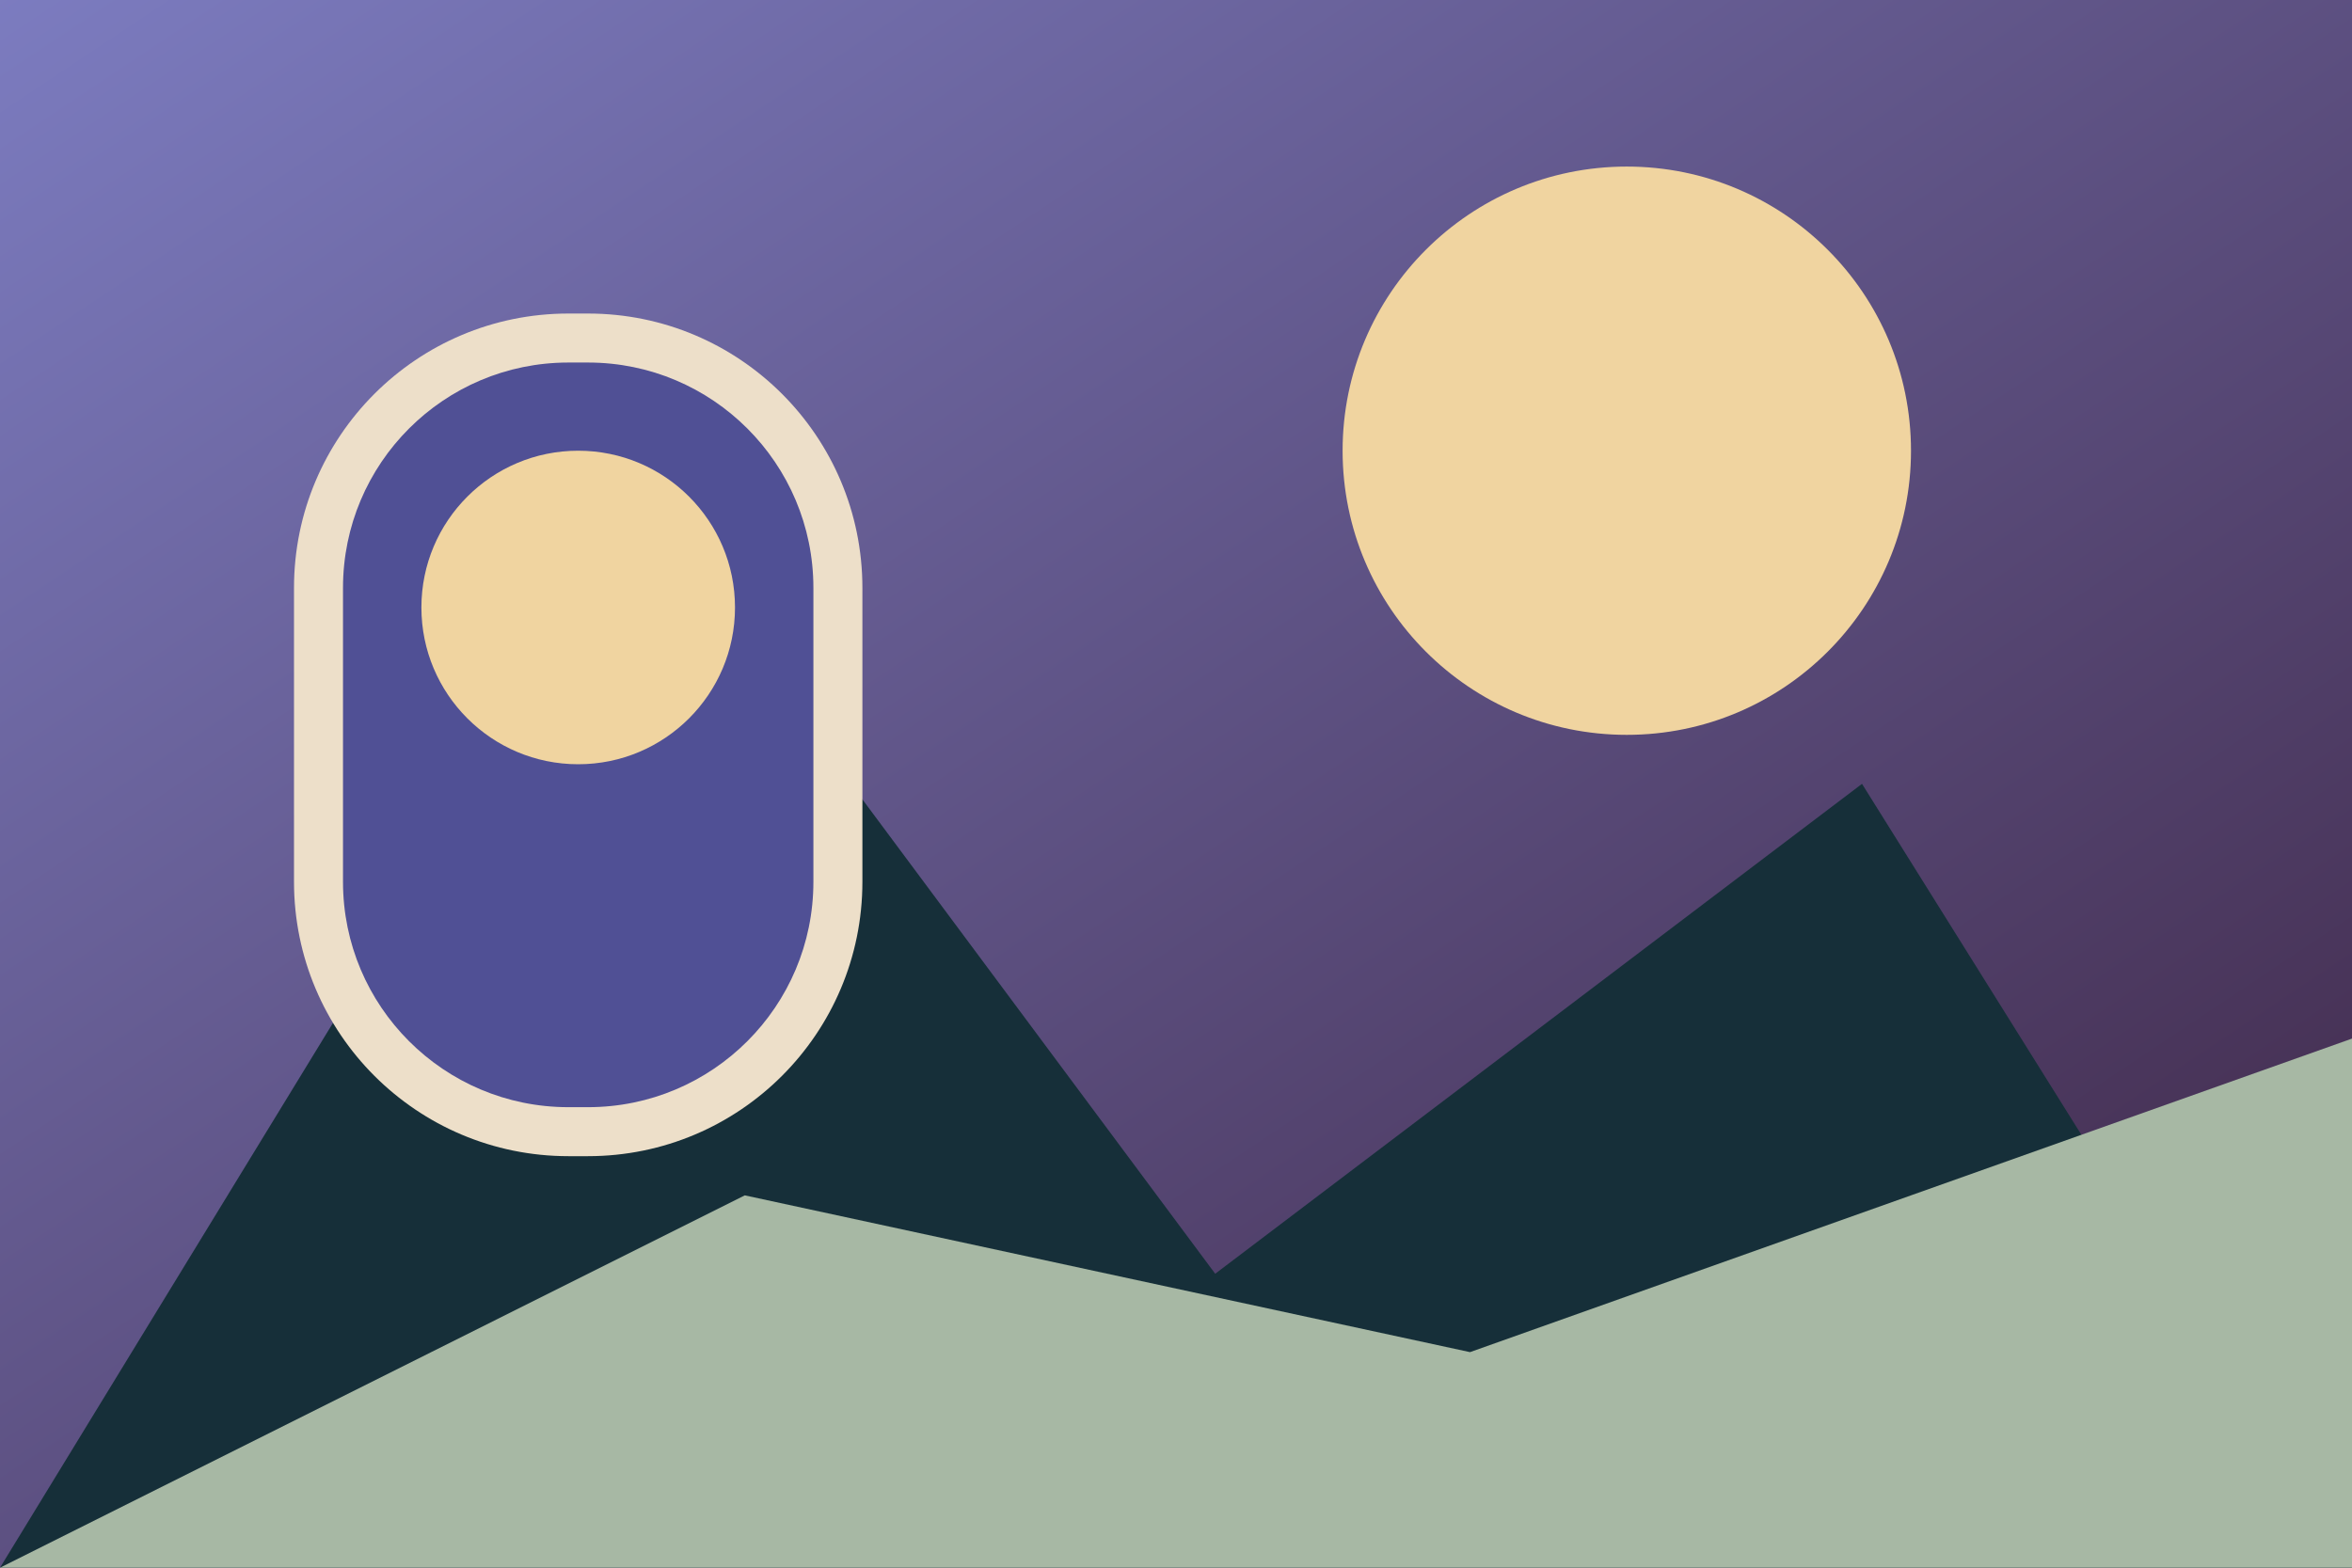
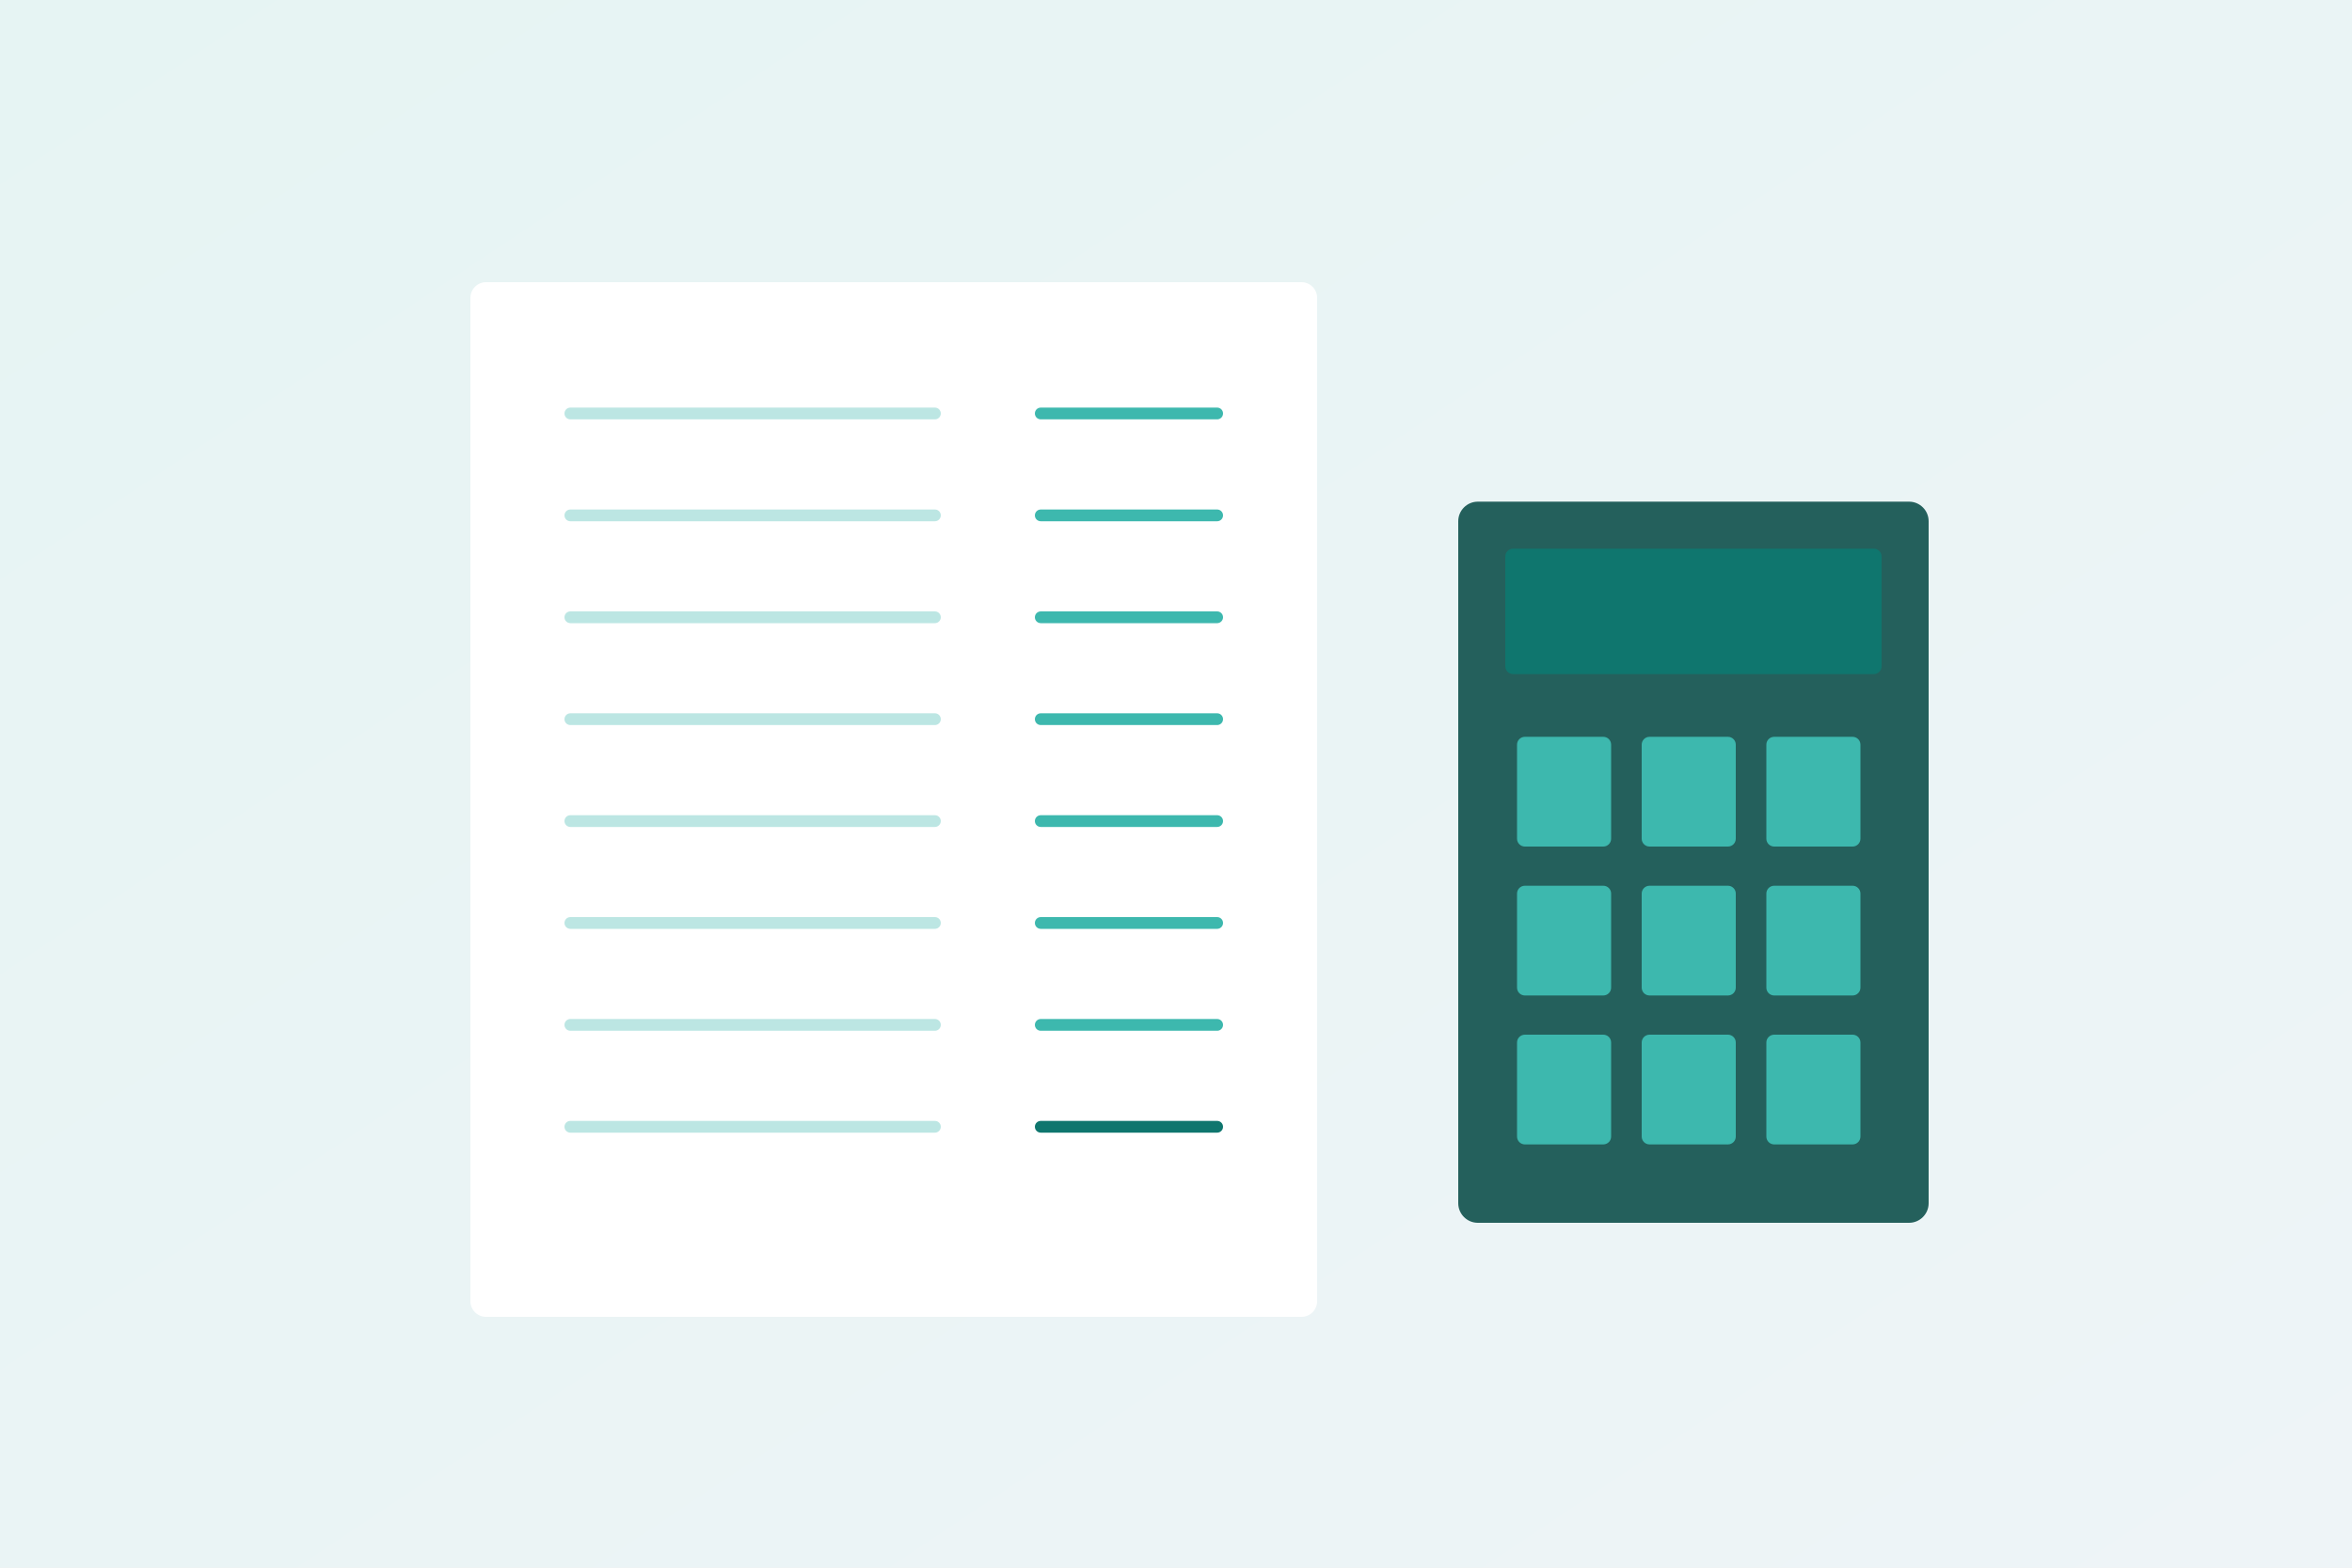
- <svg xmlns="http://www.w3.org/2000/svg" viewBox="0 0 1200 800">
+ <svg xmlns="http://www.w3.org/2000/svg" width="1200" height="800" viewBox="0 0 1200 800">
  <defs>
-     <linearGradient id="a" x2="1" y2="1">
-       <stop stop-color="hsl(240,35%,62%)" />
-       <stop offset="1" stop-color="hsl(290,30%,20%)" />
+     <linearGradient id="bg85709" x1="0" y1="0" x2="1" y2="1">
+       <stop offset="0" stop-color="#e6f4f3" />
+       <stop offset="1" stop-color="#eef4f7" />
    </linearGradient>
  </defs>
-   <rect width="1200" height="800" fill="url(#a)" />
-   <circle cx="830" cy="230" r="145" fill="#f0d4a0" />
-   <path d="M0 800 L330 260 L620 650 L950 400 L1200 800" fill="#162f39" />
-   <path d="M0 800 L380 610 L750 690 L1200 530 V800" fill="#a7b8a4" />
-   <rect x="150" y="160" width="290" height="430" rx="140" fill="#eddfc9" />
-   <rect x="175" y="185" width="240" height="380" rx="115" fill="hsl(240,30%,45%)" />
-   <circle cx="295" cy="310" r="80" fill="#f0d4a0" />
+   <rect width="1200" height="800" fill="url(#bg85709)" />
+   <rect x="240" y="144" width="432" height="528" rx="8" fill="#fff" />
+   <rect x="288" y="208" width="192" height="6" rx="3" fill="#bce6e3" />
+   <rect x="528" y="208" width="96" height="6" rx="3" fill="#3db8ae" />
+   <rect x="288" y="260" width="192" height="6" rx="3" fill="#bce6e3" />
+   <rect x="528" y="260" width="96" height="6" rx="3" fill="#3db8ae" />
+   <rect x="288" y="312" width="192" height="6" rx="3" fill="#bce6e3" />
+   <rect x="528" y="312" width="96" height="6" rx="3" fill="#3db8ae" />
+   <rect x="288" y="364" width="192" height="6" rx="3" fill="#bce6e3" />
+   <rect x="528" y="364" width="96" height="6" rx="3" fill="#3db8ae" />
+   <rect x="288" y="416" width="192" height="6" rx="3" fill="#bce6e3" />
+   <rect x="528" y="416" width="96" height="6" rx="3" fill="#3db8ae" />
+   <rect x="288" y="468" width="192" height="6" rx="3" fill="#bce6e3" />
+   <rect x="528" y="468" width="96" height="6" rx="3" fill="#3db8ae" />
+   <rect x="288" y="520" width="192" height="6" rx="3" fill="#bce6e3" />
+   <rect x="528" y="520" width="96" height="6" rx="3" fill="#3db8ae" />
+   <rect x="288" y="572" width="192" height="6" rx="3" fill="#bce6e3" />
+   <rect x="528" y="572" width="96" height="6" rx="3" fill="#0f766e" />
+   <rect x="744" y="256" width="240" height="368" rx="10" fill="#24605c" />
+   <rect x="768" y="280" width="192" height="64" rx="4" fill="#0f766e" />
+   <rect x="774" y="376" width="48" height="56" rx="4" fill="#3db8ae" />
+   <rect x="774" y="452" width="48" height="56" rx="4" fill="#3db8ae" />
+   <rect x="774" y="528" width="48" height="56" rx="4" fill="#3db8ae" />
+   <rect x="837.6" y="376" width="48" height="56" rx="4" fill="#3db8ae" />
+   <rect x="837.6" y="452" width="48" height="56" rx="4" fill="#3db8ae" />
+   <rect x="837.6" y="528" width="48" height="56" rx="4" fill="#3db8ae" />
+   <rect x="901.2" y="376" width="48" height="56" rx="4" fill="#3db8ae" />
+   <rect x="901.2" y="452" width="48" height="56" rx="4" fill="#3db8ae" />
+   <rect x="901.2" y="528" width="48" height="56" rx="4" fill="#3db8ae" />
</svg>
